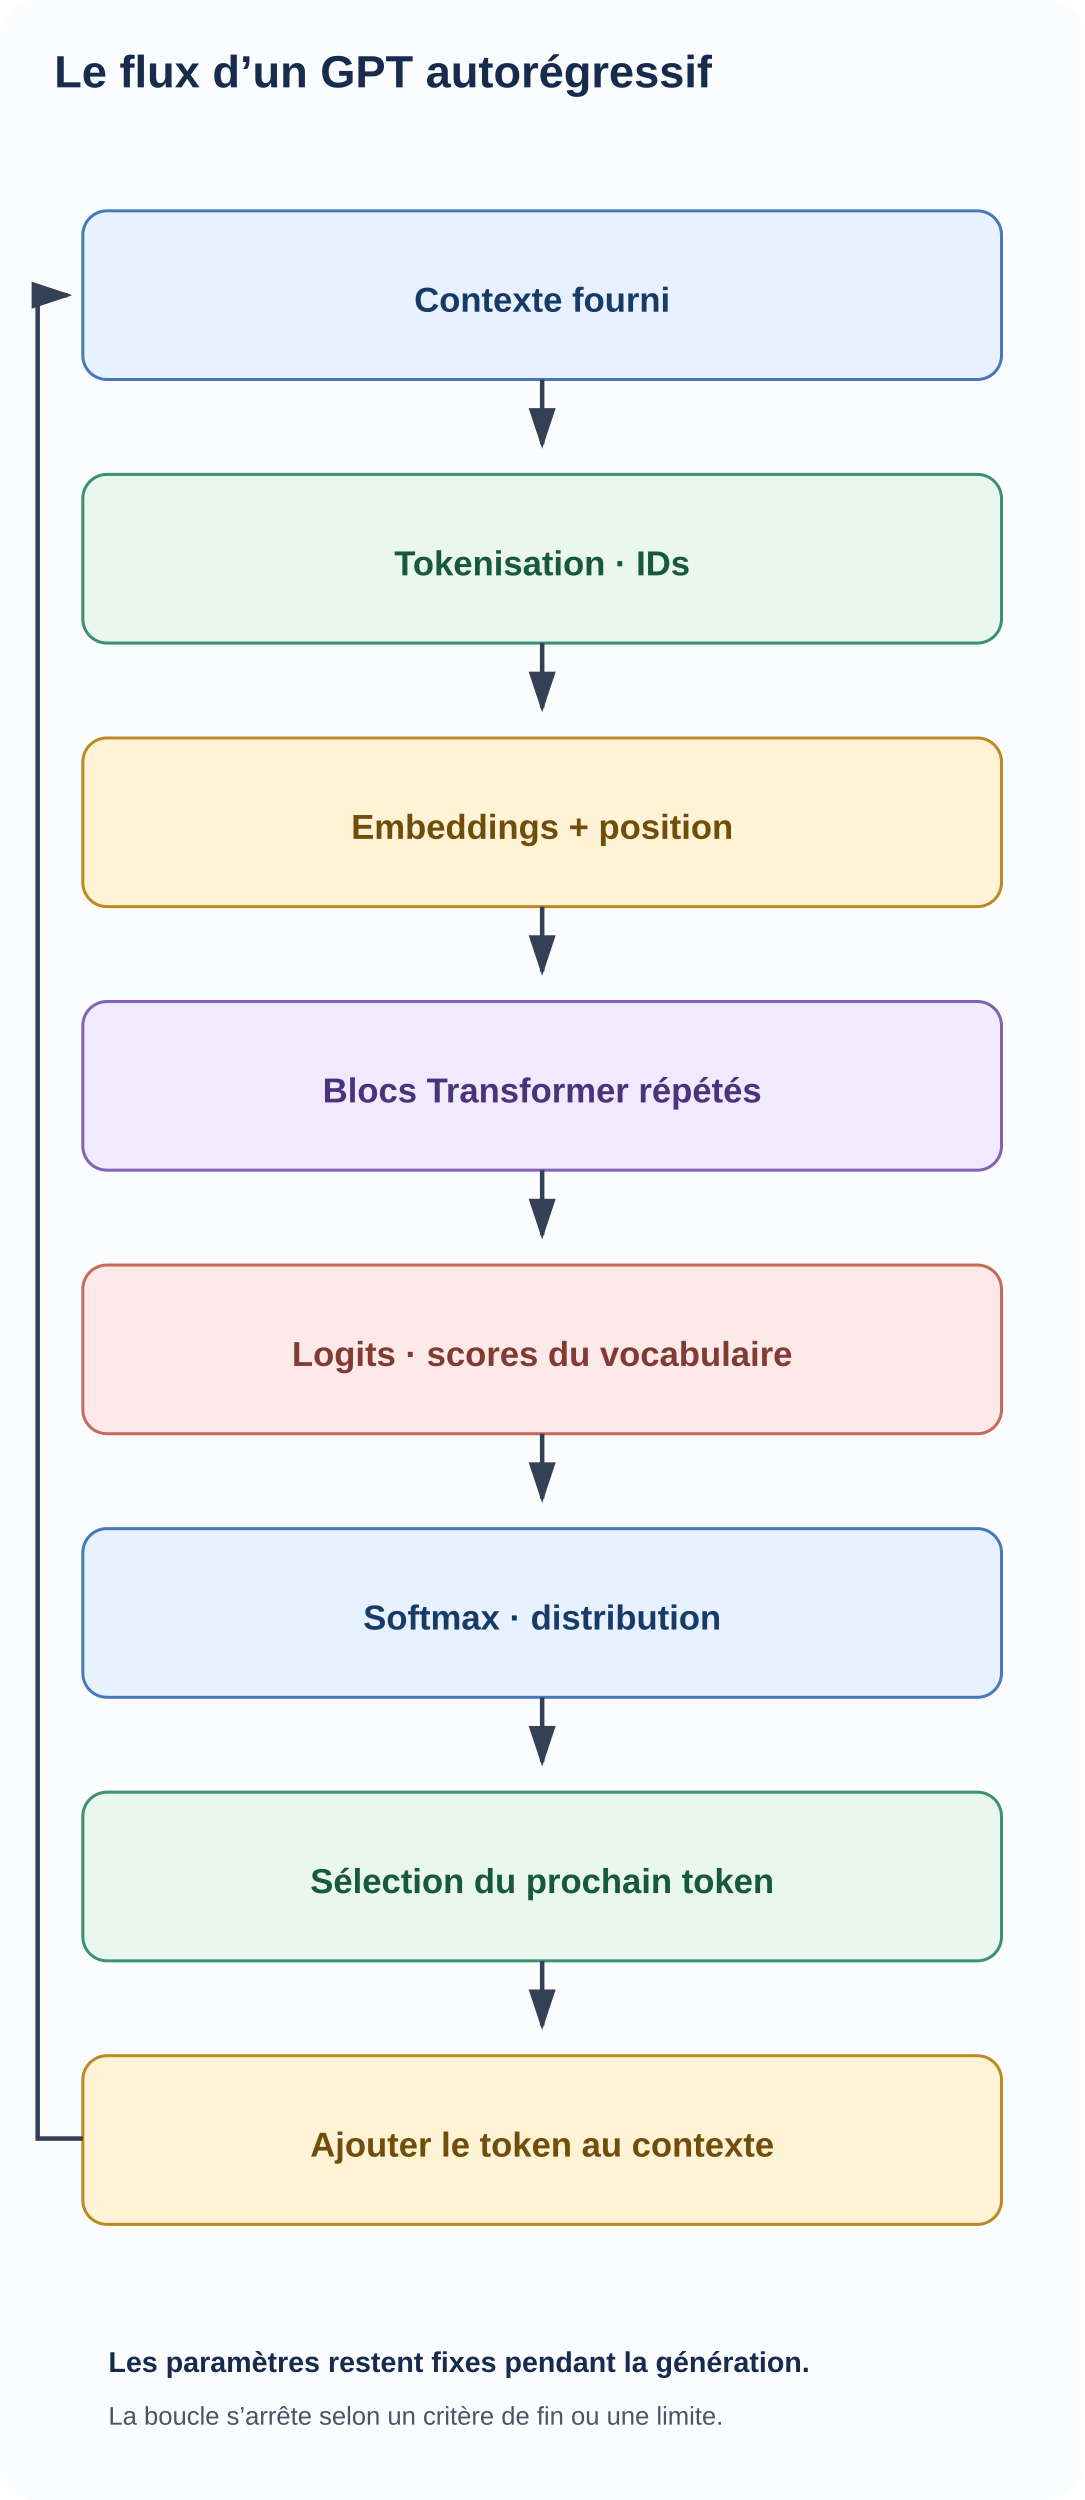
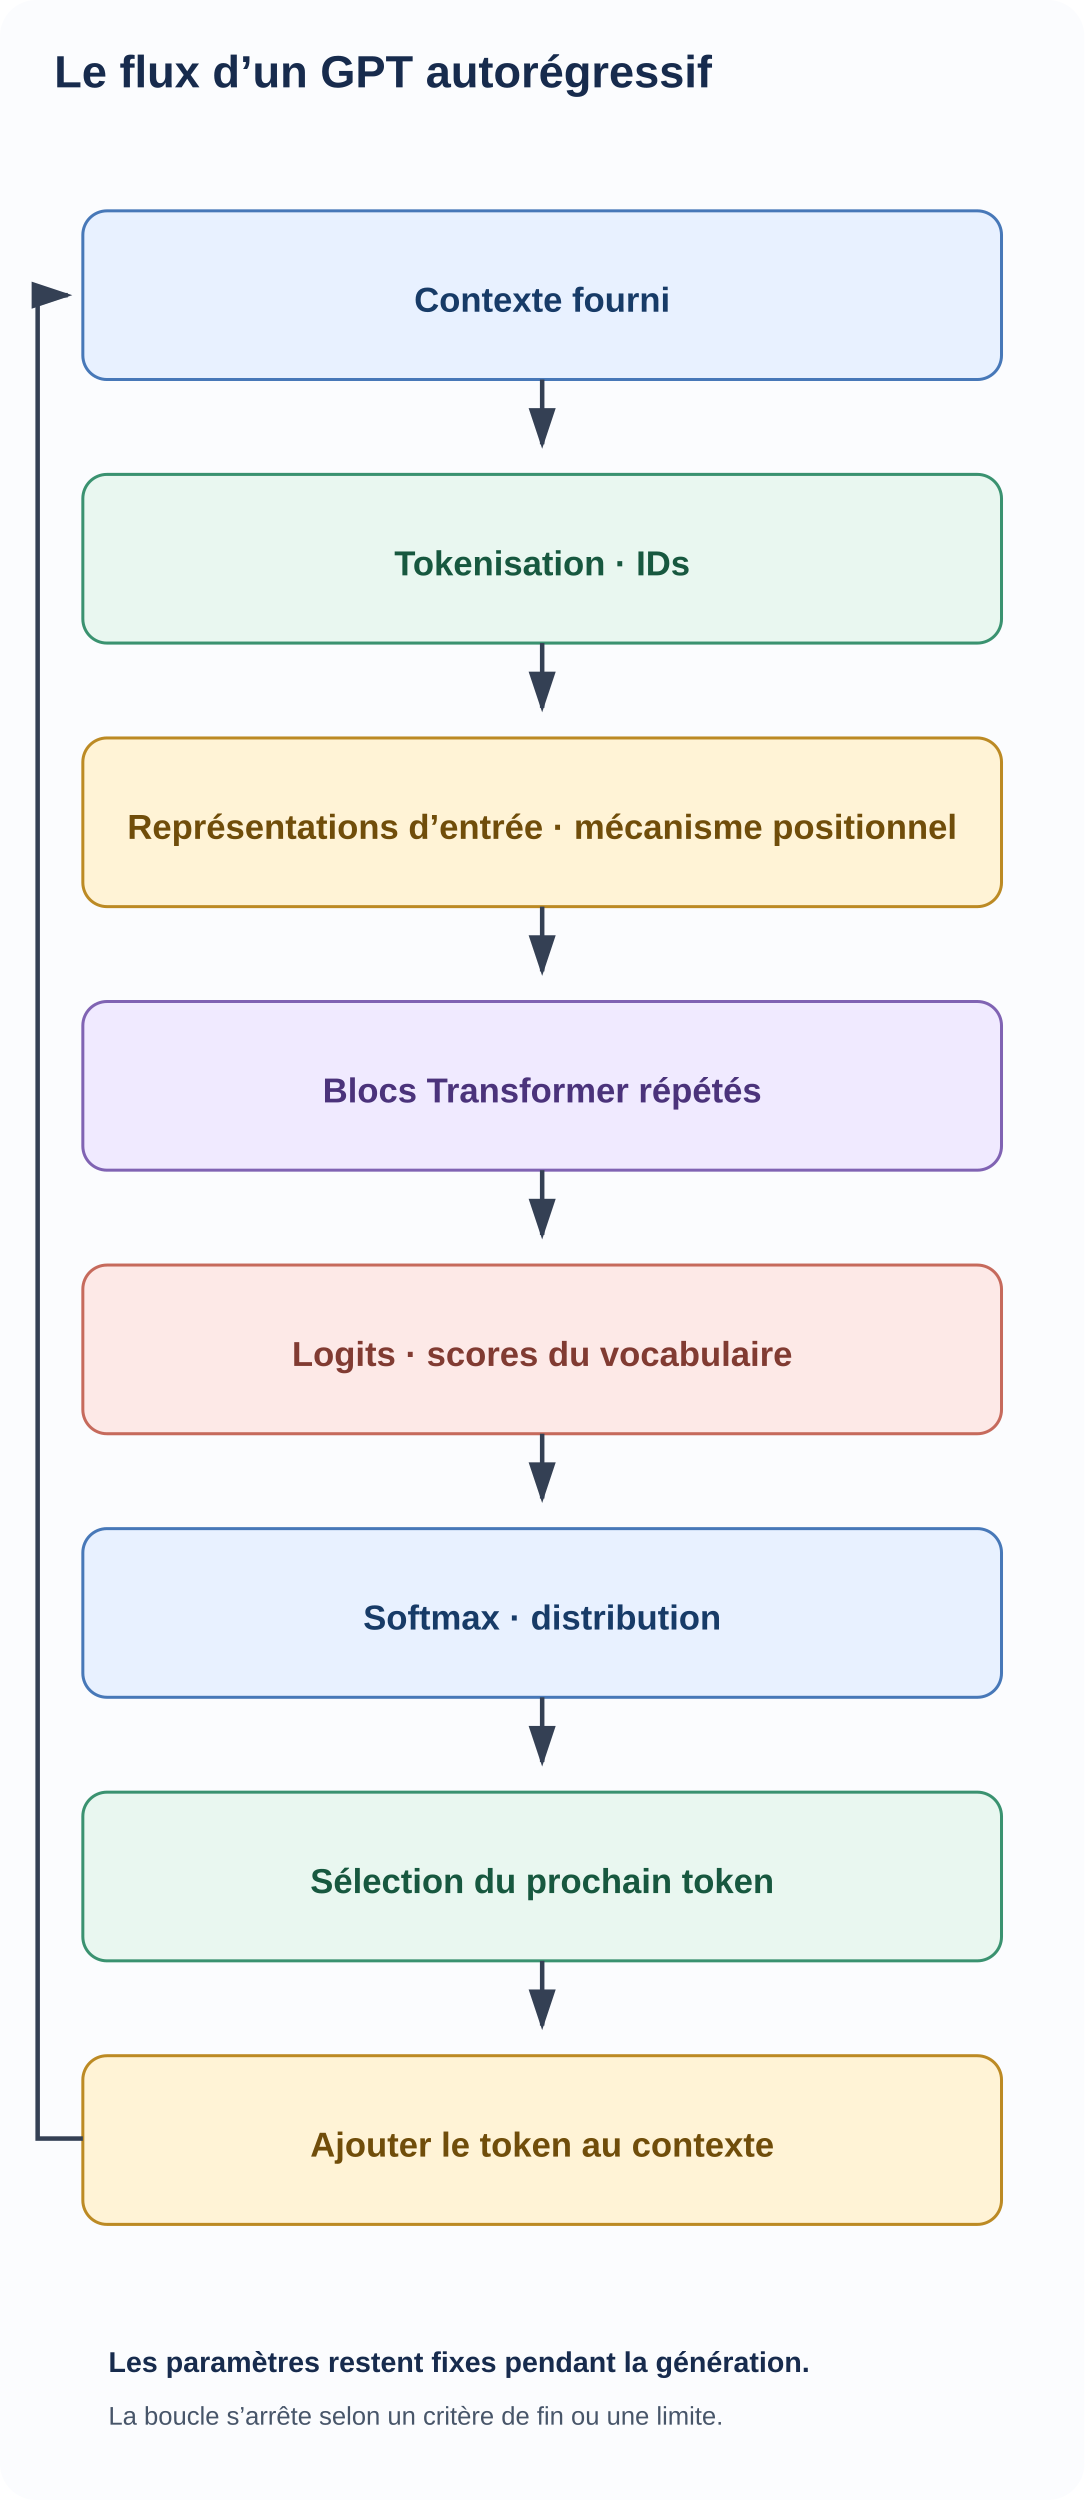
<svg xmlns="http://www.w3.org/2000/svg" width="720" height="1660" viewBox="0 0 720 1660" role="img" aria-labelledby="title desc">
  <defs>
    <marker id="a" markerWidth="10" markerHeight="10" refX="8" refY="3" orient="auto">
      <path d="M0 0L0 6L9 3z" fill="#344054" />
    </marker>
  </defs>
  <rect width="720" height="1660" rx="24" fill="#fbfcfe" />
  <text x="36" y="58" font-family="Arial,sans-serif" font-size="30" font-weight="700" fill="#172b4d">Le flux d’un GPT autorégressif</text>
  <rect x="55" y="140" width="610" height="112" rx="16" fill="#e8f1ff" stroke="#4778b8" stroke-width="2" />
  <text x="360" y="207" text-anchor="middle" font-family="Arial,sans-serif" font-size="23" font-weight="700" fill="#173b67">Contexte fourni</text>
  <path d="M360 252V295" stroke="#344054" stroke-width="3" fill="none" marker-end="url(#a)" />
  <rect x="55" y="315" width="610" height="112" rx="16" fill="#e9f7f0" stroke="#3a9270" stroke-width="2" />
  <text x="360" y="382" text-anchor="middle" font-family="Arial,sans-serif" font-size="23" font-weight="700" fill="#17583f">Tokenisation · IDs</text>
  <path d="M360 427V470" stroke="#344054" stroke-width="3" fill="none" marker-end="url(#a)" />
  <rect x="55" y="490" width="610" height="112" rx="16" fill="#fff3d6" stroke="#bc8a24" stroke-width="2" />
-   <text x="360" y="557" text-anchor="middle" font-family="Arial,sans-serif" font-size="23" font-weight="700" fill="#704d0a">Embeddings + position</text>
+   <text x="360" y="557" text-anchor="middle" font-family="Arial,sans-serif" font-size="23" font-weight="700" fill="#704d0a">Représentations d’entrée · mécanisme positionnel</text>
  <path d="M360 602V645" stroke="#344054" stroke-width="3" fill="none" marker-end="url(#a)" />
  <rect x="55" y="665" width="610" height="112" rx="16" fill="#f0eaff" stroke="#8063b3" stroke-width="2" />
  <text x="360" y="732" text-anchor="middle" font-family="Arial,sans-serif" font-size="23" font-weight="700" fill="#4b337b">Blocs Transformer répétés</text>
  <path d="M360 777V820" stroke="#344054" stroke-width="3" fill="none" marker-end="url(#a)" />
  <rect x="55" y="840" width="610" height="112" rx="16" fill="#fde9e7" stroke="#c66a5c" stroke-width="2" />
  <text x="360" y="907" text-anchor="middle" font-family="Arial,sans-serif" font-size="23" font-weight="700" fill="#813b32">Logits · scores du vocabulaire</text>
  <path d="M360 952V995" stroke="#344054" stroke-width="3" fill="none" marker-end="url(#a)" />
  <rect x="55" y="1015" width="610" height="112" rx="16" fill="#e8f1ff" stroke="#4778b8" stroke-width="2" />
  <text x="360" y="1082" text-anchor="middle" font-family="Arial,sans-serif" font-size="23" font-weight="700" fill="#173b67">Softmax · distribution</text>
  <path d="M360 1127V1170" stroke="#344054" stroke-width="3" fill="none" marker-end="url(#a)" />
  <rect x="55" y="1190" width="610" height="112" rx="16" fill="#e9f7f0" stroke="#3a9270" stroke-width="2" />
  <text x="360" y="1257" text-anchor="middle" font-family="Arial,sans-serif" font-size="23" font-weight="700" fill="#17583f">Sélection du prochain token</text>
  <path d="M360 1302V1345" stroke="#344054" stroke-width="3" fill="none" marker-end="url(#a)" />
  <rect x="55" y="1365" width="610" height="112" rx="16" fill="#fff3d6" stroke="#bc8a24" stroke-width="2" />
  <text x="360" y="1432" text-anchor="middle" font-family="Arial,sans-serif" font-size="23" font-weight="700" fill="#704d0a">Ajouter le token au contexte</text>
  <path d="M55 1420H25V196H45" stroke="#344054" stroke-width="3" fill="none" marker-end="url(#a)" />
  <text x="72" y="1575" font-family="Arial,sans-serif" font-size="19" font-weight="700" fill="#172b4d">Les paramètres restent fixes pendant la génération.</text>
  <text x="72" y="1610" font-family="Arial,sans-serif" font-size="17" fill="#475569">La boucle s’arrête selon un critère de fin ou une limite.</text>
</svg>
